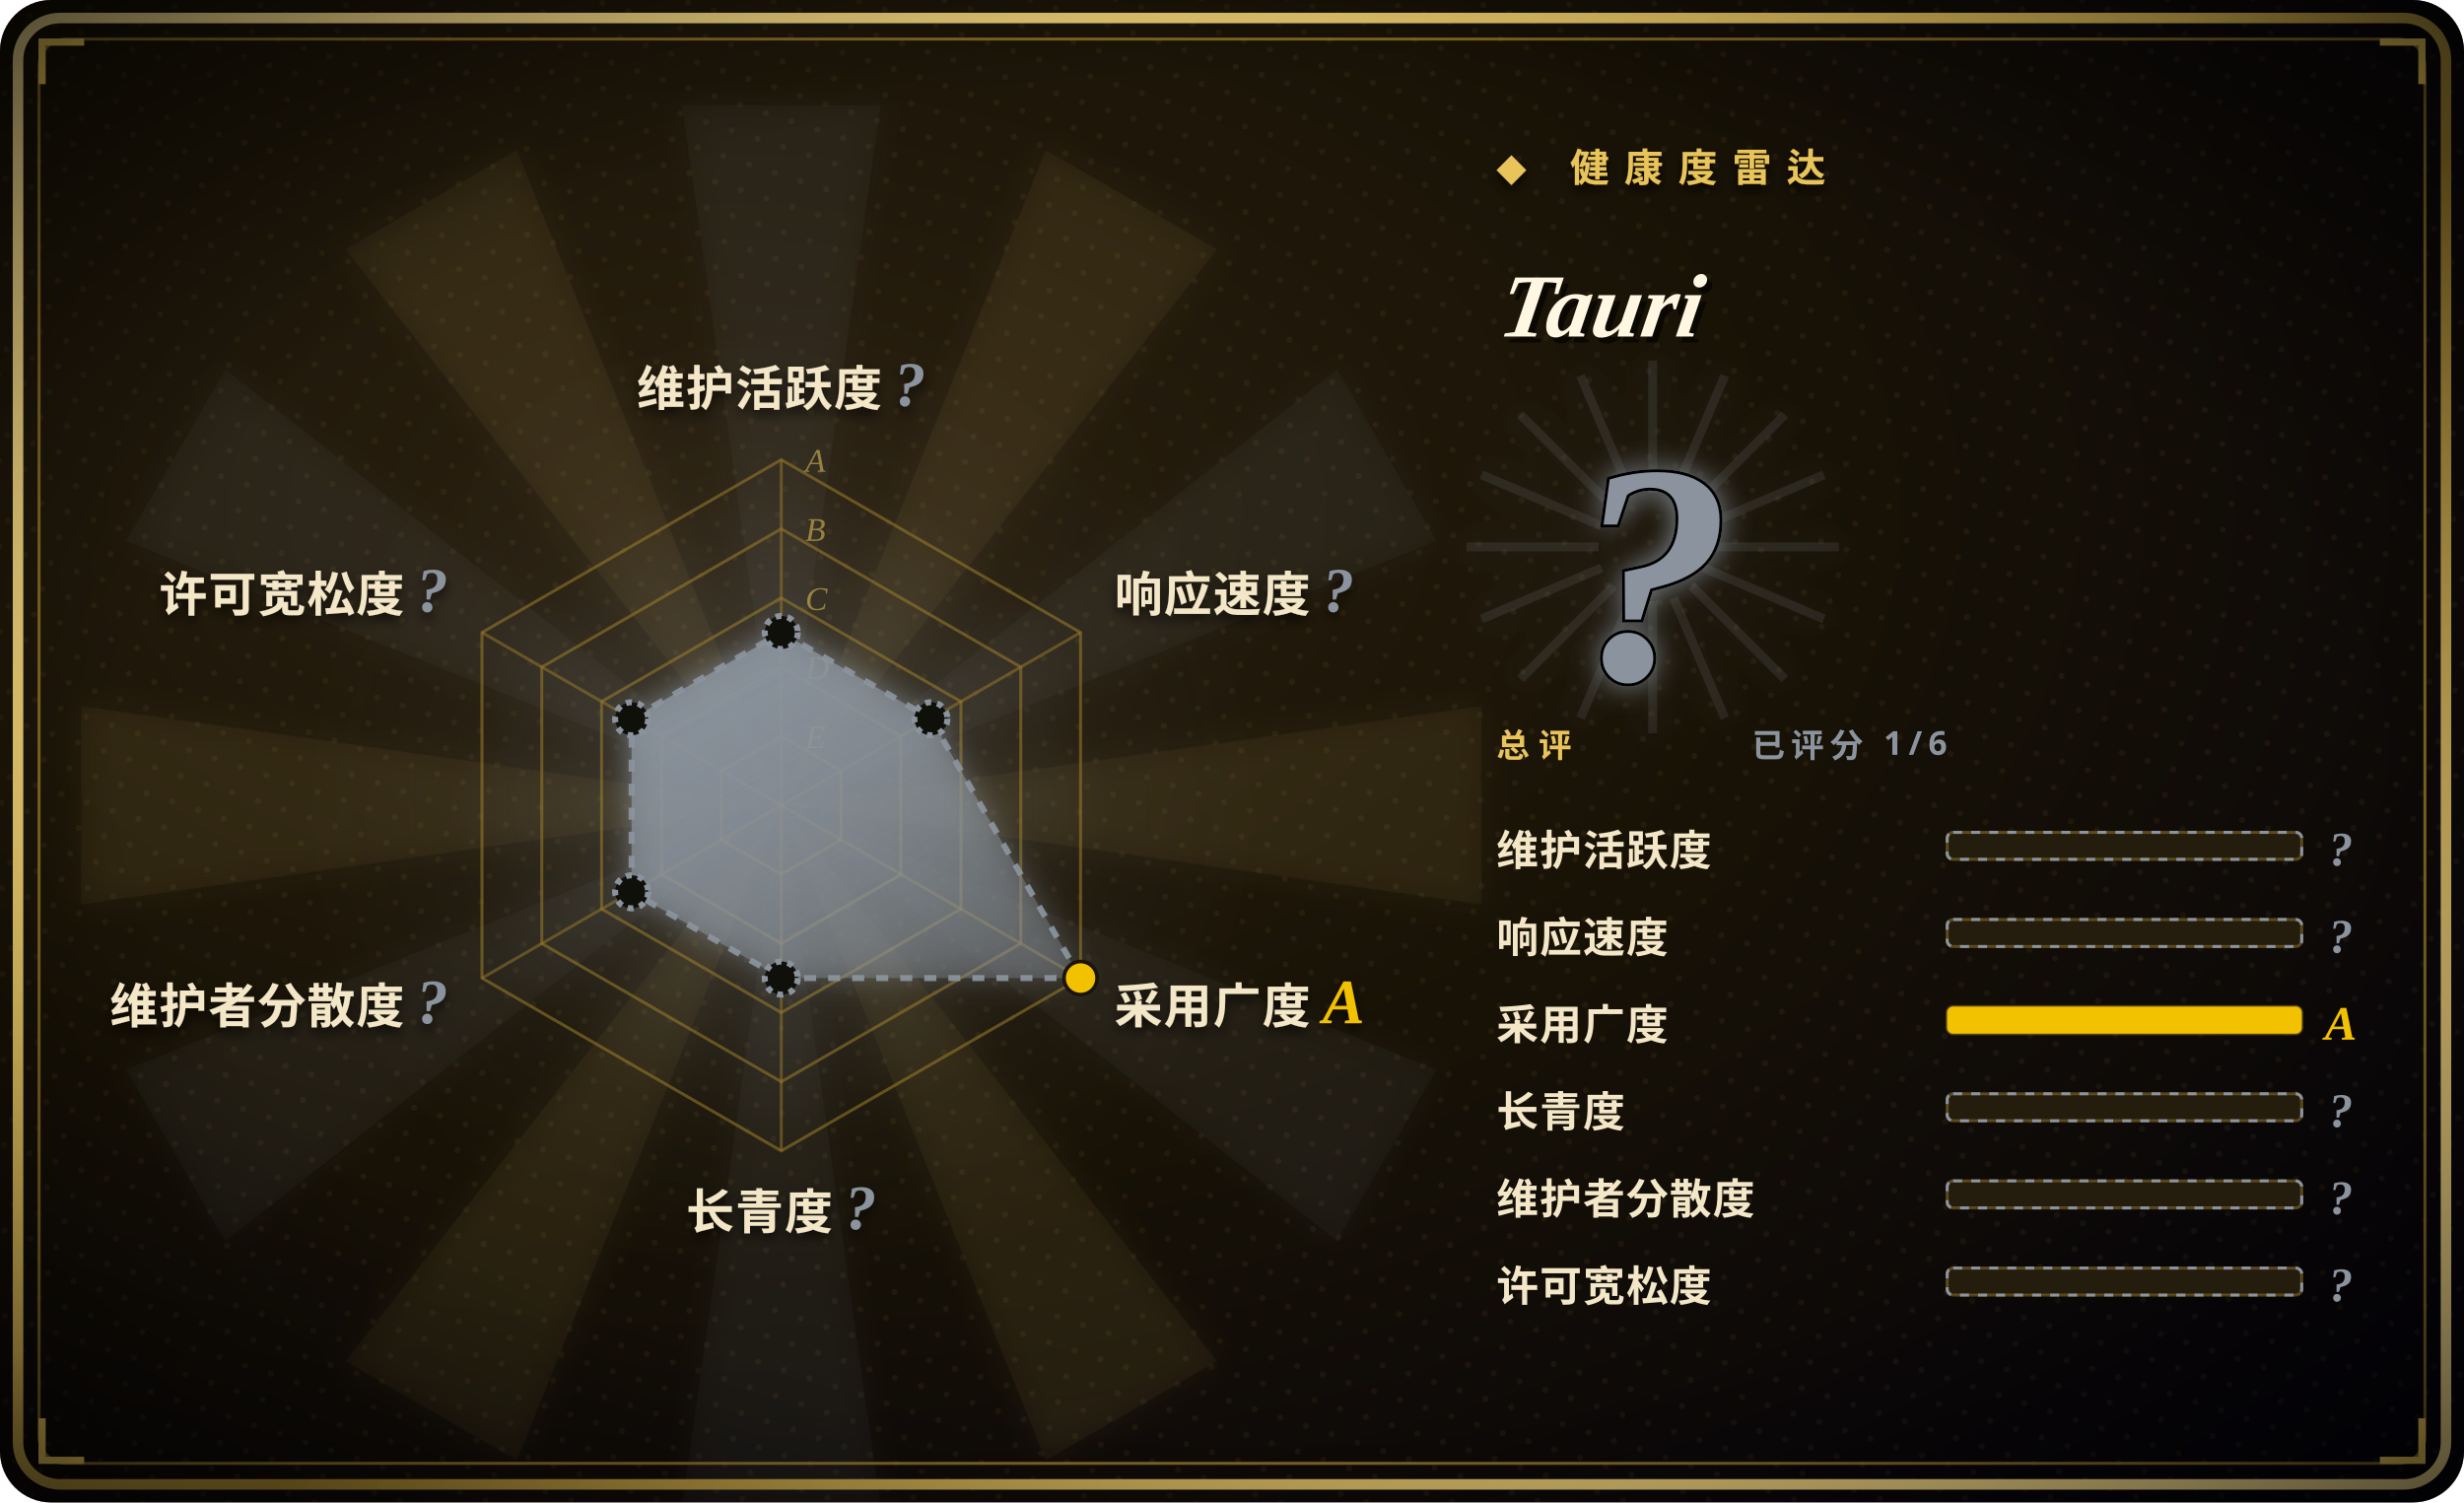
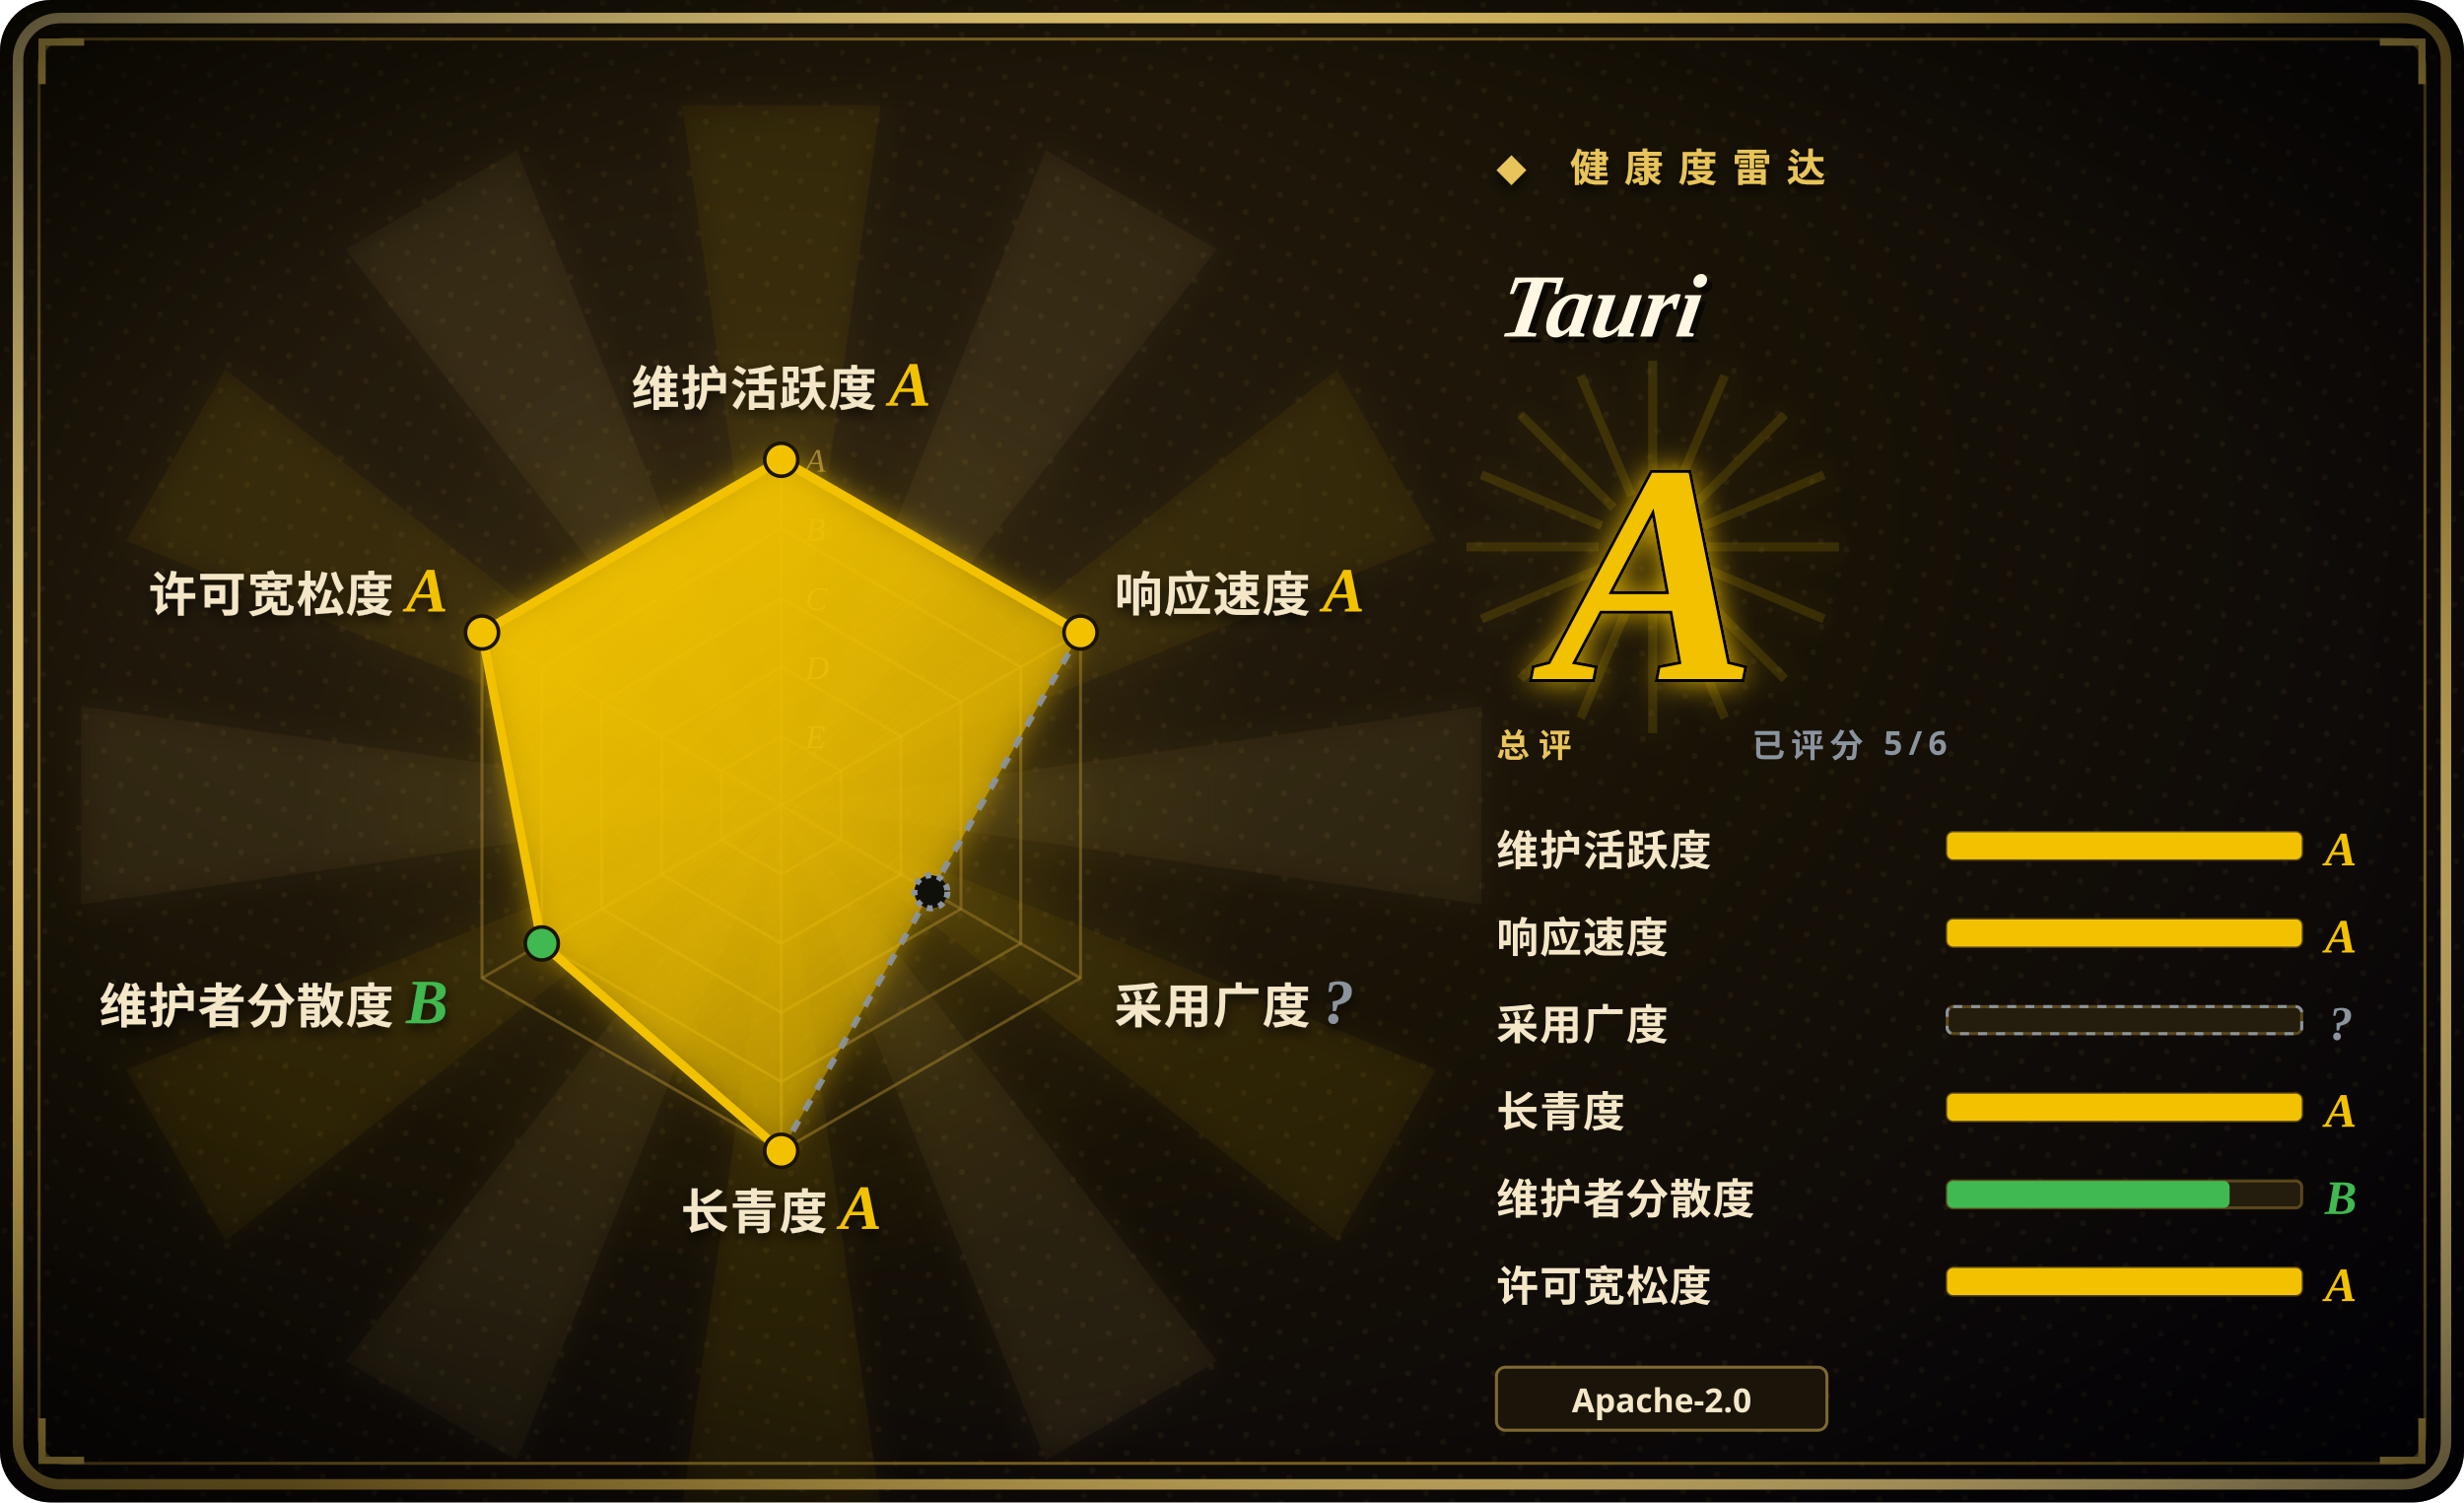
<svg xmlns="http://www.w3.org/2000/svg" width="820" height="500" viewBox="0 0 820 500">
  <defs>
    <radialGradient id="bg" cx="30%" cy="34%" r="90%">
      <stop offset="0%" stop-color="#2a2010" />
      <stop offset="48%" stop-color="#181206" />
      <stop offset="100%" stop-color="#05030a" />
    </radialGradient>
    <radialGradient id="vig" cx="50%" cy="50%" r="72%">
      <stop offset="62%" stop-color="#000000" stop-opacity="0" />
      <stop offset="100%" stop-color="#000000" stop-opacity="0.72" />
    </radialGradient>
    <linearGradient id="frame" x1="0" y1="0" x2="1" y2="1">
      <stop offset="0%" stop-color="#f6dd92" />
      <stop offset="45%" stop-color="#E8C45A" />
      <stop offset="55%" stop-color="#9c7d2a" />
      <stop offset="100%" stop-color="#f6dd92" />
    </linearGradient>
    <linearGradient id="poly" x1="0" y1="0" x2="0.7" y2="1">
-       <stop offset="0%" stop-color="#8B949E" stop-opacity="0.92" />
-       <stop offset="100%" stop-color="#8B949E" stop-opacity="0.34" />
+       <stop offset="0%" stop-color="#F2C200" stop-opacity="0.92" />
+       <stop offset="100%" stop-color="#F2C200" stop-opacity="0.34" />
    </linearGradient>
    <radialGradient id="halo" cx="50%" cy="50%" r="50%">
-       <stop offset="0%" stop-color="#8B949E" stop-opacity="0.34" />
-       <stop offset="68%" stop-color="#8B949E" stop-opacity="0.04" />
-       <stop offset="100%" stop-color="#8B949E" stop-opacity="0" />
+       <stop offset="0%" stop-color="#F2C200" stop-opacity="0.34" />
+       <stop offset="68%" stop-color="#F2C200" stop-opacity="0.04" />
+       <stop offset="100%" stop-color="#F2C200" stop-opacity="0" />
    </radialGradient>
    <filter id="glow" x="-60%" y="-60%" width="220%" height="220%">
      <feGaussianBlur stdDeviation="5" result="b" />
      <feMerge>
        <feMergeNode in="b" />
        <feMergeNode in="SourceGraphic" />
      </feMerge>
    </filter>
    <filter id="soft" x="-30%" y="-30%" width="160%" height="160%">
      <feDropShadow dx="0" dy="2" stdDeviation="2" flood-color="#000" flood-opacity="0.7" />
    </filter>
    <pattern id="halftone" width="9" height="9" patternUnits="userSpaceOnUse" patternTransform="rotate(18)">
      <circle cx="2" cy="2" r="1" fill="#E8C45A" fill-opacity="0.06" />
    </pattern>
  </defs>
  <rect width="820" height="500" rx="17" fill="url(#bg)" />
  <rect width="820" height="500" rx="17" fill="url(#halftone)" />
  <g opacity="0.5" filter="url(#glow)">
    <path d="M260,268 L493,235 L493,301 Z" fill="#E8C45A" fill-opacity="0.10" />
-     <path d="M260,268 L478,356 L445,413 Z" fill="#8B949E" fill-opacity="0.10" />
+     <path d="M260,268 L478,356 L445,413 Z" fill="#F2C200" fill-opacity="0.10" />
    <path d="M260,268 L405,453 L348,486 Z" fill="#E8C45A" fill-opacity="0.10" />
-     <path d="M260,268 L293,501 L227,501 Z" fill="#8B949E" fill-opacity="0.10" />
+     <path d="M260,268 L293,501 L227,501 Z" fill="#F2C200" fill-opacity="0.10" />
    <path d="M260,268 L172,486 L115,453 Z" fill="#E8C45A" fill-opacity="0.10" />
-     <path d="M260,268 L75,413 L42,356 Z" fill="#8B949E" fill-opacity="0.10" />
+     <path d="M260,268 L75,413 L42,356 Z" fill="#F2C200" fill-opacity="0.10" />
    <path d="M260,268 L27,301 L27,235 Z" fill="#E8C45A" fill-opacity="0.10" />
-     <path d="M260,268 L42,180 L75,123 Z" fill="#8B949E" fill-opacity="0.10" />
+     <path d="M260,268 L42,180 L75,123 Z" fill="#F2C200" fill-opacity="0.10" />
    <path d="M260,268 L115,83 L172,50 Z" fill="#E8C45A" fill-opacity="0.10" />
-     <path d="M260,268 L227,35 L293,35 Z" fill="#8B949E" fill-opacity="0.10" />
+     <path d="M260,268 L227,35 L293,35 Z" fill="#F2C200" fill-opacity="0.10" />
    <path d="M260,268 L348,50 L405,83 Z" fill="#E8C45A" fill-opacity="0.10" />
-     <path d="M260,268 L445,123 L478,180 Z" fill="#8B949E" fill-opacity="0.10" />
+     <path d="M260,268 L445,123 L478,180 Z" fill="#F2C200" fill-opacity="0.10" />
  </g>
  <circle cx="260" cy="268" r="161" fill="url(#halo)" />
  <rect x="6" y="6" width="808" height="488" rx="14" fill="none" stroke="url(#frame)" stroke-width="3.5" />
  <rect x="13" y="13" width="794" height="474" rx="9" fill="none" stroke="#9c7d2a" stroke-width="1" stroke-opacity="0.8" />
  <path d="M14,28 L14,14 L28,14" fill="none" stroke="#E8C45A" stroke-width="2.4" />
  <path d="M806,28 L806,14 L792,14" fill="none" stroke="#E8C45A" stroke-width="2.4" />
  <path d="M14,472 L14,486 L28,486" fill="none" stroke="#E8C45A" stroke-width="2.4" />
  <path d="M806,472 L806,486 L792,486" fill="none" stroke="#E8C45A" stroke-width="2.4" />
  <rect width="820" height="500" rx="17" fill="url(#vig)" />
  <polygon points="260.0,153.0 359.6,210.5 359.6,325.5 260.0,383.0 160.4,325.5 160.4,210.5" fill="none" stroke="#9c7d2a" stroke-opacity="0.55" stroke-width="1" />
  <polygon points="260.0,176.0 339.7,222.0 339.7,314.0 260.0,360.0 180.3,314.0 180.3,222.0" fill="none" stroke="#9c7d2a" stroke-opacity="0.55" stroke-width="1" />
  <polygon points="260.0,199.0 319.8,233.5 319.8,302.5 260.0,337.0 200.2,302.5 200.2,233.5" fill="none" stroke="#9c7d2a" stroke-opacity="0.55" stroke-width="1" />
  <polygon points="260.0,222.0 299.8,245.0 299.8,291.0 260.0,314.0 220.2,291.0 220.2,245.0" fill="none" stroke="#9c7d2a" stroke-opacity="0.55" stroke-width="1" />
  <polygon points="260.0,245.0 279.9,256.5 279.9,279.5 260.0,291.0 240.1,279.5 240.1,256.5" fill="none" stroke="#9c7d2a" stroke-opacity="0.55" stroke-width="1" />
  <line x1="260" y1="268" x2="260.0" y2="153.0" stroke="#9c7d2a" stroke-opacity="0.5" stroke-width="1" />
  <line x1="260" y1="268" x2="359.6" y2="210.5" stroke="#9c7d2a" stroke-opacity="0.5" stroke-width="1" />
  <line x1="260" y1="268" x2="359.6" y2="325.5" stroke="#9c7d2a" stroke-opacity="0.5" stroke-width="1" />
  <line x1="260" y1="268" x2="260.0" y2="383.0" stroke="#9c7d2a" stroke-opacity="0.5" stroke-width="1" />
  <line x1="260" y1="268" x2="160.4" y2="325.5" stroke="#9c7d2a" stroke-opacity="0.5" stroke-width="1" />
  <line x1="260" y1="268" x2="160.4" y2="210.5" stroke="#9c7d2a" stroke-opacity="0.5" stroke-width="1" />
  <text x="268" y="157.0" font-size="11" font-style="italic" fill="#E8C45A" fill-opacity="0.55" font-family="'Georgia','Times New Roman',serif">A</text>
  <text x="268" y="180.0" font-size="11" font-style="italic" fill="#E8C45A" fill-opacity="0.55" font-family="'Georgia','Times New Roman',serif">B</text>
  <text x="268" y="203.0" font-size="11" font-style="italic" fill="#E8C45A" fill-opacity="0.55" font-family="'Georgia','Times New Roman',serif">C</text>
  <text x="268" y="226.0" font-size="11" font-style="italic" fill="#E8C45A" fill-opacity="0.55" font-family="'Georgia','Times New Roman',serif">D</text>
  <text x="268" y="249.0" font-size="11" font-style="italic" fill="#E8C45A" fill-opacity="0.55" font-family="'Georgia','Times New Roman',serif">E</text>
-   <polygon points="260.0,210.5 309.8,239.2 359.6,325.5 260.0,325.5 210.2,296.8 210.2,239.2" fill="url(#poly)" filter="url(#glow)" />
-   <line x1="260.0" y1="210.5" x2="309.8" y2="239.2" stroke="#8B949E" stroke-width="2" stroke-dasharray="4 4" stroke-opacity="0.92" />
-   <line x1="309.8" y1="239.2" x2="359.6" y2="325.5" stroke="#8B949E" stroke-width="2" stroke-dasharray="4 4" stroke-opacity="0.92" />
-   <line x1="359.6" y1="325.5" x2="260.0" y2="325.5" stroke="#8B949E" stroke-width="2" stroke-dasharray="4 4" stroke-opacity="0.92" />
-   <line x1="260.0" y1="325.5" x2="210.2" y2="296.8" stroke="#8B949E" stroke-width="2" stroke-dasharray="4 4" stroke-opacity="0.92" />
-   <line x1="210.2" y1="296.8" x2="210.2" y2="239.2" stroke="#8B949E" stroke-width="2" stroke-dasharray="4 4" stroke-opacity="0.92" />
-   <line x1="210.2" y1="239.2" x2="260.0" y2="210.5" stroke="#8B949E" stroke-width="2" stroke-dasharray="4 4" stroke-opacity="0.92" />
-   <circle cx="260.0" cy="210.5" r="5.5" fill="#10100b" stroke="#8B949E" stroke-width="2" stroke-dasharray="2 2" />
-   <circle cx="309.8" cy="239.2" r="5.5" fill="#10100b" stroke="#8B949E" stroke-width="2" stroke-dasharray="2 2" />
-   <circle cx="359.6" cy="325.5" r="5.5" fill="#F2C200" stroke="#1a1306" stroke-width="1.2" />
-   <circle cx="260.0" cy="325.5" r="5.5" fill="#10100b" stroke="#8B949E" stroke-width="2" stroke-dasharray="2 2" />
-   <circle cx="210.2" cy="296.8" r="5.5" fill="#10100b" stroke="#8B949E" stroke-width="2" stroke-dasharray="2 2" />
-   <circle cx="210.2" cy="239.2" r="5.5" fill="#10100b" stroke="#8B949E" stroke-width="2" stroke-dasharray="2 2" />
-   <text x="260.0" y="135.0" font-size="16" font-weight="900" fill="#f3e7c8" text-anchor="middle" font-family="'PingFang SC','Hiragino Sans GB','Heiti SC','Microsoft YaHei',sans-serif" letter-spacing="0.4" filter="url(#soft)">维护活跃度 <tspan fill="#8B949E" font-family="'Georgia','Times New Roman',serif" font-style="italic" font-size="21">?</tspan>
+   <polygon points="260.0,153.0 359.6,210.5 309.8,296.8 260.0,383.0 180.3,314.0 160.4,210.5" fill="url(#poly)" filter="url(#glow)" />
+   <line x1="260.0" y1="153.0" x2="359.6" y2="210.5" stroke="#F2C200" stroke-width="3" />
+   <line x1="359.6" y1="210.5" x2="309.8" y2="296.8" stroke="#8B949E" stroke-width="2" stroke-dasharray="4 4" stroke-opacity="0.92" />
+   <line x1="309.8" y1="296.8" x2="260.0" y2="383.0" stroke="#8B949E" stroke-width="2" stroke-dasharray="4 4" stroke-opacity="0.92" />
+   <line x1="260.0" y1="383.0" x2="180.3" y2="314.0" stroke="#F2C200" stroke-width="3" />
+   <line x1="180.3" y1="314.0" x2="160.4" y2="210.5" stroke="#F2C200" stroke-width="3" />
+   <line x1="160.4" y1="210.5" x2="260.0" y2="153.0" stroke="#F2C200" stroke-width="3" />
+   <circle cx="260.0" cy="153.0" r="5.5" fill="#F2C200" stroke="#1a1306" stroke-width="1.2" />
+   <circle cx="359.6" cy="210.5" r="5.5" fill="#F2C200" stroke="#1a1306" stroke-width="1.2" />
+   <circle cx="309.8" cy="296.8" r="5.5" fill="#10100b" stroke="#8B949E" stroke-width="2" stroke-dasharray="2 2" />
+   <circle cx="260.0" cy="383.0" r="5.5" fill="#F2C200" stroke="#1a1306" stroke-width="1.2" />
+   <circle cx="180.3" cy="314.0" r="5.5" fill="#3FB950" stroke="#1a1306" stroke-width="1.2" />
+   <circle cx="160.4" cy="210.5" r="5.5" fill="#F2C200" stroke="#1a1306" stroke-width="1.2" />
+   <text x="260.0" y="135.0" font-size="16" font-weight="900" fill="#f3e7c8" text-anchor="middle" font-family="'PingFang SC','Hiragino Sans GB','Heiti SC','Microsoft YaHei',sans-serif" letter-spacing="0.4" filter="url(#soft)">维护活跃度 <tspan fill="#F2C200" font-family="'Georgia','Times New Roman',serif" font-style="italic" font-size="21">A</tspan>
  </text>
-   <text x="370.9" y="203.5" font-size="16" font-weight="900" fill="#f3e7c8" text-anchor="start" font-family="'PingFang SC','Hiragino Sans GB','Heiti SC','Microsoft YaHei',sans-serif" letter-spacing="0.4" filter="url(#soft)">响应速度 <tspan fill="#8B949E" font-family="'Georgia','Times New Roman',serif" font-style="italic" font-size="21">?</tspan>
+   <text x="370.9" y="203.5" font-size="16" font-weight="900" fill="#f3e7c8" text-anchor="start" font-family="'PingFang SC','Hiragino Sans GB','Heiti SC','Microsoft YaHei',sans-serif" letter-spacing="0.4" filter="url(#soft)">响应速度 <tspan fill="#F2C200" font-family="'Georgia','Times New Roman',serif" font-style="italic" font-size="21">A</tspan>
  </text>
-   <text x="370.9" y="340.5" font-size="16" font-weight="900" fill="#f3e7c8" text-anchor="start" font-family="'PingFang SC','Hiragino Sans GB','Heiti SC','Microsoft YaHei',sans-serif" letter-spacing="0.4" filter="url(#soft)">采用广度 <tspan fill="#F2C200" font-family="'Georgia','Times New Roman',serif" font-style="italic" font-size="21">A</tspan>
+   <text x="370.9" y="340.5" font-size="16" font-weight="900" fill="#f3e7c8" text-anchor="start" font-family="'PingFang SC','Hiragino Sans GB','Heiti SC','Microsoft YaHei',sans-serif" letter-spacing="0.4" filter="url(#soft)">采用广度 <tspan fill="#8B949E" font-family="'Georgia','Times New Roman',serif" font-style="italic" font-size="21">?</tspan>
  </text>
-   <text x="260.0" y="409.0" font-size="16" font-weight="900" fill="#f3e7c8" text-anchor="middle" font-family="'PingFang SC','Hiragino Sans GB','Heiti SC','Microsoft YaHei',sans-serif" letter-spacing="0.4" filter="url(#soft)">长青度 <tspan fill="#8B949E" font-family="'Georgia','Times New Roman',serif" font-style="italic" font-size="21">?</tspan>
+   <text x="260.0" y="409.0" font-size="16" font-weight="900" fill="#f3e7c8" text-anchor="middle" font-family="'PingFang SC','Hiragino Sans GB','Heiti SC','Microsoft YaHei',sans-serif" letter-spacing="0.4" filter="url(#soft)">长青度 <tspan fill="#F2C200" font-family="'Georgia','Times New Roman',serif" font-style="italic" font-size="21">A</tspan>
  </text>
-   <text x="149.1" y="340.5" font-size="16" font-weight="900" fill="#f3e7c8" text-anchor="end" font-family="'PingFang SC','Hiragino Sans GB','Heiti SC','Microsoft YaHei',sans-serif" letter-spacing="0.4" filter="url(#soft)">维护者分散度 <tspan fill="#8B949E" font-family="'Georgia','Times New Roman',serif" font-style="italic" font-size="21">?</tspan>
+   <text x="149.1" y="340.5" font-size="16" font-weight="900" fill="#f3e7c8" text-anchor="end" font-family="'PingFang SC','Hiragino Sans GB','Heiti SC','Microsoft YaHei',sans-serif" letter-spacing="0.4" filter="url(#soft)">维护者分散度 <tspan fill="#3FB950" font-family="'Georgia','Times New Roman',serif" font-style="italic" font-size="21">B</tspan>
  </text>
-   <text x="149.1" y="203.5" font-size="16" font-weight="900" fill="#f3e7c8" text-anchor="end" font-family="'PingFang SC','Hiragino Sans GB','Heiti SC','Microsoft YaHei',sans-serif" letter-spacing="0.4" filter="url(#soft)">许可宽松度 <tspan fill="#8B949E" font-family="'Georgia','Times New Roman',serif" font-style="italic" font-size="21">?</tspan>
+   <text x="149.1" y="203.5" font-size="16" font-weight="900" fill="#f3e7c8" text-anchor="end" font-family="'PingFang SC','Hiragino Sans GB','Heiti SC','Microsoft YaHei',sans-serif" letter-spacing="0.4" filter="url(#soft)">许可宽松度 <tspan fill="#F2C200" font-family="'Georgia','Times New Roman',serif" font-style="italic" font-size="21">A</tspan>
  </text>
  <text x="498" y="60" font-size="13" letter-spacing="5" fill="#E8C45A" font-weight="900" font-family="'PingFang SC','Hiragino Sans GB','Heiti SC','Microsoft YaHei',sans-serif" filter="url(#soft)">◆ 健康度雷达</text>
  <g transform="translate(498,112) skewX(-9)">
    <text x="2" y="2" font-size="30" font-weight="900" font-style="italic" fill="#000" fill-opacity="0.6" font-family="'Georgia','Times New Roman',serif">Tauri</text>
    <text x="0" y="0" font-size="30" font-weight="900" font-style="italic" fill="#fff7e2" font-family="'Georgia','Times New Roman',serif">Tauri</text>
  </g>
  <line x1="498" y1="124" x2="648" y2="124" stroke="url(#frame)" stroke-width="2" />
  <g opacity="0.85" filter="url(#glow)">
-     <line x1="568" y1="182" x2="612" y2="182" stroke="#8B949E" stroke-opacity="0.16" stroke-width="3" />
-     <line x1="567" y1="189" x2="607" y2="206" stroke="#8B949E" stroke-opacity="0.16" stroke-width="3" />
-     <line x1="563" y1="195" x2="594" y2="226" stroke="#8B949E" stroke-opacity="0.16" stroke-width="3" />
-     <line x1="557" y1="199" x2="574" y2="239" stroke="#8B949E" stroke-opacity="0.16" stroke-width="3" />
-     <line x1="550" y1="200" x2="550" y2="244" stroke="#8B949E" stroke-opacity="0.16" stroke-width="3" />
-     <line x1="543" y1="199" x2="526" y2="239" stroke="#8B949E" stroke-opacity="0.16" stroke-width="3" />
-     <line x1="537" y1="195" x2="506" y2="226" stroke="#8B949E" stroke-opacity="0.16" stroke-width="3" />
-     <line x1="533" y1="189" x2="493" y2="206" stroke="#8B949E" stroke-opacity="0.16" stroke-width="3" />
-     <line x1="532" y1="182" x2="488" y2="182" stroke="#8B949E" stroke-opacity="0.16" stroke-width="3" />
-     <line x1="533" y1="175" x2="493" y2="158" stroke="#8B949E" stroke-opacity="0.16" stroke-width="3" />
-     <line x1="537" y1="169" x2="506" y2="138" stroke="#8B949E" stroke-opacity="0.16" stroke-width="3" />
-     <line x1="543" y1="165" x2="526" y2="125" stroke="#8B949E" stroke-opacity="0.16" stroke-width="3" />
-     <line x1="550" y1="164" x2="550" y2="120" stroke="#8B949E" stroke-opacity="0.16" stroke-width="3" />
-     <line x1="557" y1="165" x2="574" y2="125" stroke="#8B949E" stroke-opacity="0.16" stroke-width="3" />
-     <line x1="563" y1="169" x2="594" y2="138" stroke="#8B949E" stroke-opacity="0.16" stroke-width="3" />
-     <line x1="567" y1="175" x2="607" y2="158" stroke="#8B949E" stroke-opacity="0.16" stroke-width="3" />
+     <line x1="568" y1="182" x2="612" y2="182" stroke="#F2C200" stroke-opacity="0.16" stroke-width="3" />
+     <line x1="567" y1="189" x2="607" y2="206" stroke="#F2C200" stroke-opacity="0.16" stroke-width="3" />
+     <line x1="563" y1="195" x2="594" y2="226" stroke="#F2C200" stroke-opacity="0.16" stroke-width="3" />
+     <line x1="557" y1="199" x2="574" y2="239" stroke="#F2C200" stroke-opacity="0.16" stroke-width="3" />
+     <line x1="550" y1="200" x2="550" y2="244" stroke="#F2C200" stroke-opacity="0.16" stroke-width="3" />
+     <line x1="543" y1="199" x2="526" y2="239" stroke="#F2C200" stroke-opacity="0.16" stroke-width="3" />
+     <line x1="537" y1="195" x2="506" y2="226" stroke="#F2C200" stroke-opacity="0.16" stroke-width="3" />
+     <line x1="533" y1="189" x2="493" y2="206" stroke="#F2C200" stroke-opacity="0.16" stroke-width="3" />
+     <line x1="532" y1="182" x2="488" y2="182" stroke="#F2C200" stroke-opacity="0.16" stroke-width="3" />
+     <line x1="533" y1="175" x2="493" y2="158" stroke="#F2C200" stroke-opacity="0.16" stroke-width="3" />
+     <line x1="537" y1="169" x2="506" y2="138" stroke="#F2C200" stroke-opacity="0.16" stroke-width="3" />
+     <line x1="543" y1="165" x2="526" y2="125" stroke="#F2C200" stroke-opacity="0.16" stroke-width="3" />
+     <line x1="550" y1="164" x2="550" y2="120" stroke="#F2C200" stroke-opacity="0.16" stroke-width="3" />
+     <line x1="557" y1="165" x2="574" y2="125" stroke="#F2C200" stroke-opacity="0.16" stroke-width="3" />
+     <line x1="563" y1="169" x2="594" y2="138" stroke="#F2C200" stroke-opacity="0.16" stroke-width="3" />
+     <line x1="567" y1="175" x2="607" y2="158" stroke="#F2C200" stroke-opacity="0.16" stroke-width="3" />
  </g>
-   <text x="550" y="226" font-size="104" font-weight="900" font-style="italic" text-anchor="middle" fill="#8B949E" stroke="#000" stroke-width="2" paint-order="stroke" font-family="'Georgia','Times New Roman',serif" filter="url(#glow)">?</text>
+   <text x="550" y="226" font-size="104" font-weight="900" font-style="italic" text-anchor="middle" fill="#F2C200" stroke="#000" stroke-width="2" paint-order="stroke" font-family="'Georgia','Times New Roman',serif" filter="url(#glow)">A</text>
  <text x="498" y="252" font-size="11" letter-spacing="3" fill="#E8C45A" font-family="'PingFang SC','Hiragino Sans GB','Heiti SC','Microsoft YaHei',sans-serif" font-weight="900">总评</text>
-   <text x="648" y="252" font-size="11" letter-spacing="2" fill="#8B949E" font-family="'PingFang SC','Hiragino Sans GB','Heiti SC','Microsoft YaHei',sans-serif" font-weight="900" text-anchor="end">已评分 1/6</text>
+   <text x="648" y="252" font-size="11" letter-spacing="2" fill="#8B949E" font-family="'PingFang SC','Hiragino Sans GB','Heiti SC','Microsoft YaHei',sans-serif" font-weight="900" text-anchor="end">已评分 5/6</text>
  <text x="498" y="288" font-size="14" font-weight="900" fill="#f3e7c8" font-family="'PingFang SC','Hiragino Sans GB','Heiti SC','Microsoft YaHei',sans-serif" letter-spacing="0.4">维护活跃度</text>
  <rect x="648" y="277" width="118" height="9" rx="2" fill="#241d0e" stroke="#9c7d2a" stroke-opacity="0.5" />
-   <rect x="648" y="277" width="118" height="9" rx="2" fill="none" stroke="#8B949E" stroke-dasharray="3 3" />
-   <text x="779" y="288" font-size="16" font-weight="900" font-style="italic" fill="#8B949E" font-family="'Georgia','Times New Roman',serif" text-anchor="middle">?</text>
+   <rect x="648" y="277" width="118" height="9" rx="2" fill="#F2C200" />
+   <text x="779" y="288" font-size="16" font-weight="900" font-style="italic" fill="#F2C200" font-family="'Georgia','Times New Roman',serif" text-anchor="middle">A</text>
  <text x="498" y="317" font-size="14" font-weight="900" fill="#f3e7c8" font-family="'PingFang SC','Hiragino Sans GB','Heiti SC','Microsoft YaHei',sans-serif" letter-spacing="0.4">响应速度</text>
  <rect x="648" y="306" width="118" height="9" rx="2" fill="#241d0e" stroke="#9c7d2a" stroke-opacity="0.5" />
-   <rect x="648" y="306" width="118" height="9" rx="2" fill="none" stroke="#8B949E" stroke-dasharray="3 3" />
-   <text x="779" y="317" font-size="16" font-weight="900" font-style="italic" fill="#8B949E" font-family="'Georgia','Times New Roman',serif" text-anchor="middle">?</text>
+   <rect x="648" y="306" width="118" height="9" rx="2" fill="#F2C200" />
+   <text x="779" y="317" font-size="16" font-weight="900" font-style="italic" fill="#F2C200" font-family="'Georgia','Times New Roman',serif" text-anchor="middle">A</text>
  <text x="498" y="346" font-size="14" font-weight="900" fill="#f3e7c8" font-family="'PingFang SC','Hiragino Sans GB','Heiti SC','Microsoft YaHei',sans-serif" letter-spacing="0.4">采用广度</text>
  <rect x="648" y="335" width="118" height="9" rx="2" fill="#241d0e" stroke="#9c7d2a" stroke-opacity="0.5" />
-   <rect x="648" y="335" width="118" height="9" rx="2" fill="#F2C200" />
-   <text x="779" y="346" font-size="16" font-weight="900" font-style="italic" fill="#F2C200" font-family="'Georgia','Times New Roman',serif" text-anchor="middle">A</text>
+   <rect x="648" y="335" width="118" height="9" rx="2" fill="none" stroke="#8B949E" stroke-dasharray="3 3" />
+   <text x="779" y="346" font-size="16" font-weight="900" font-style="italic" fill="#8B949E" font-family="'Georgia','Times New Roman',serif" text-anchor="middle">?</text>
  <text x="498" y="375" font-size="14" font-weight="900" fill="#f3e7c8" font-family="'PingFang SC','Hiragino Sans GB','Heiti SC','Microsoft YaHei',sans-serif" letter-spacing="0.4">长青度</text>
  <rect x="648" y="364" width="118" height="9" rx="2" fill="#241d0e" stroke="#9c7d2a" stroke-opacity="0.5" />
-   <rect x="648" y="364" width="118" height="9" rx="2" fill="none" stroke="#8B949E" stroke-dasharray="3 3" />
-   <text x="779" y="375" font-size="16" font-weight="900" font-style="italic" fill="#8B949E" font-family="'Georgia','Times New Roman',serif" text-anchor="middle">?</text>
+   <rect x="648" y="364" width="118" height="9" rx="2" fill="#F2C200" />
+   <text x="779" y="375" font-size="16" font-weight="900" font-style="italic" fill="#F2C200" font-family="'Georgia','Times New Roman',serif" text-anchor="middle">A</text>
  <text x="498" y="404" font-size="14" font-weight="900" fill="#f3e7c8" font-family="'PingFang SC','Hiragino Sans GB','Heiti SC','Microsoft YaHei',sans-serif" letter-spacing="0.4">维护者分散度</text>
  <rect x="648" y="393" width="118" height="9" rx="2" fill="#241d0e" stroke="#9c7d2a" stroke-opacity="0.5" />
-   <rect x="648" y="393" width="118" height="9" rx="2" fill="none" stroke="#8B949E" stroke-dasharray="3 3" />
-   <text x="779" y="404" font-size="16" font-weight="900" font-style="italic" fill="#8B949E" font-family="'Georgia','Times New Roman',serif" text-anchor="middle">?</text>
+   <rect x="648" y="393" width="94" height="9" rx="2" fill="#3FB950" />
+   <text x="779" y="404" font-size="16" font-weight="900" font-style="italic" fill="#3FB950" font-family="'Georgia','Times New Roman',serif" text-anchor="middle">B</text>
  <text x="498" y="433" font-size="14" font-weight="900" fill="#f3e7c8" font-family="'PingFang SC','Hiragino Sans GB','Heiti SC','Microsoft YaHei',sans-serif" letter-spacing="0.4">许可宽松度</text>
  <rect x="648" y="422" width="118" height="9" rx="2" fill="#241d0e" stroke="#9c7d2a" stroke-opacity="0.5" />
-   <rect x="648" y="422" width="118" height="9" rx="2" fill="none" stroke="#8B949E" stroke-dasharray="3 3" />
-   <text x="779" y="433" font-size="16" font-weight="900" font-style="italic" fill="#8B949E" font-family="'Georgia','Times New Roman',serif" text-anchor="middle">?</text>
+   <rect x="648" y="422" width="118" height="9" rx="2" fill="#F2C200" />
+   <text x="779" y="433" font-size="16" font-weight="900" font-style="italic" fill="#F2C200" font-family="'Georgia','Times New Roman',serif" text-anchor="middle">A</text>
+   <rect x="498" y="455" width="110" height="21" rx="3" fill="#1b1408" stroke="#E8C45A" stroke-opacity="0.5" />
+   <text x="553.0" y="470" font-size="11" font-weight="700" fill="#f3e7c8" text-anchor="middle" font-family="'PingFang SC','Hiragino Sans GB','Heiti SC','Microsoft YaHei',sans-serif">Apache-2.0</text>
</svg>
